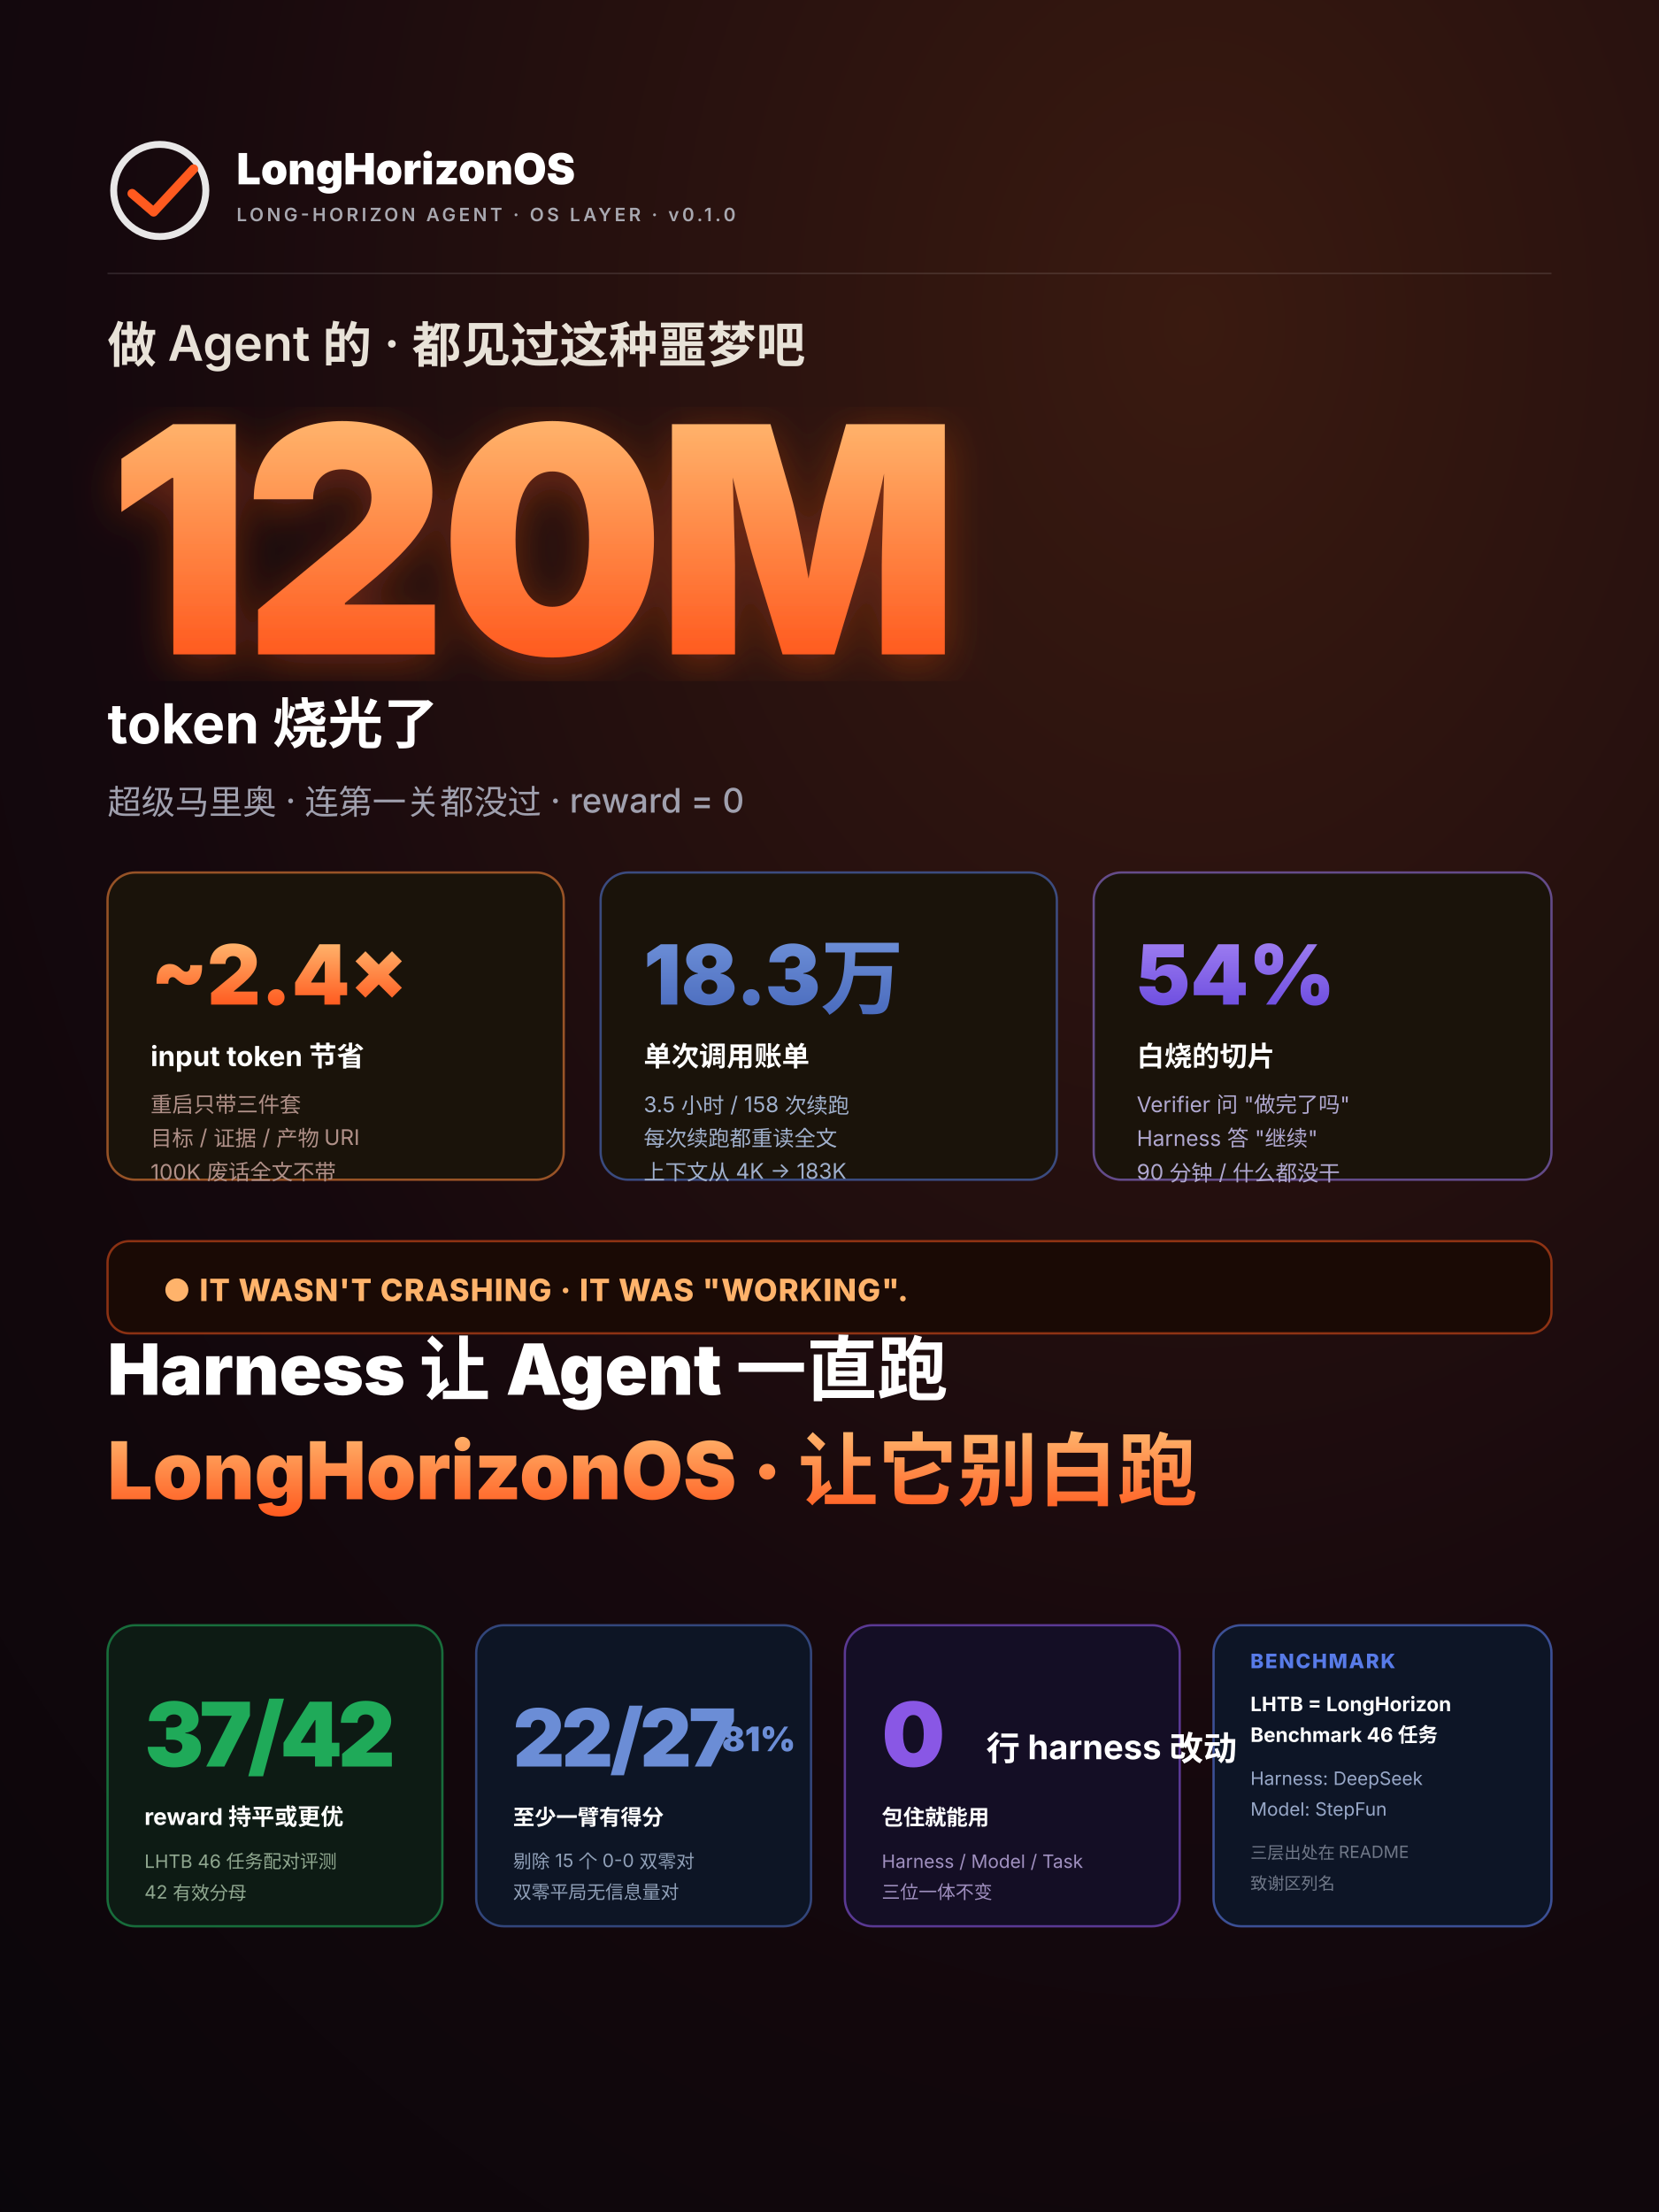
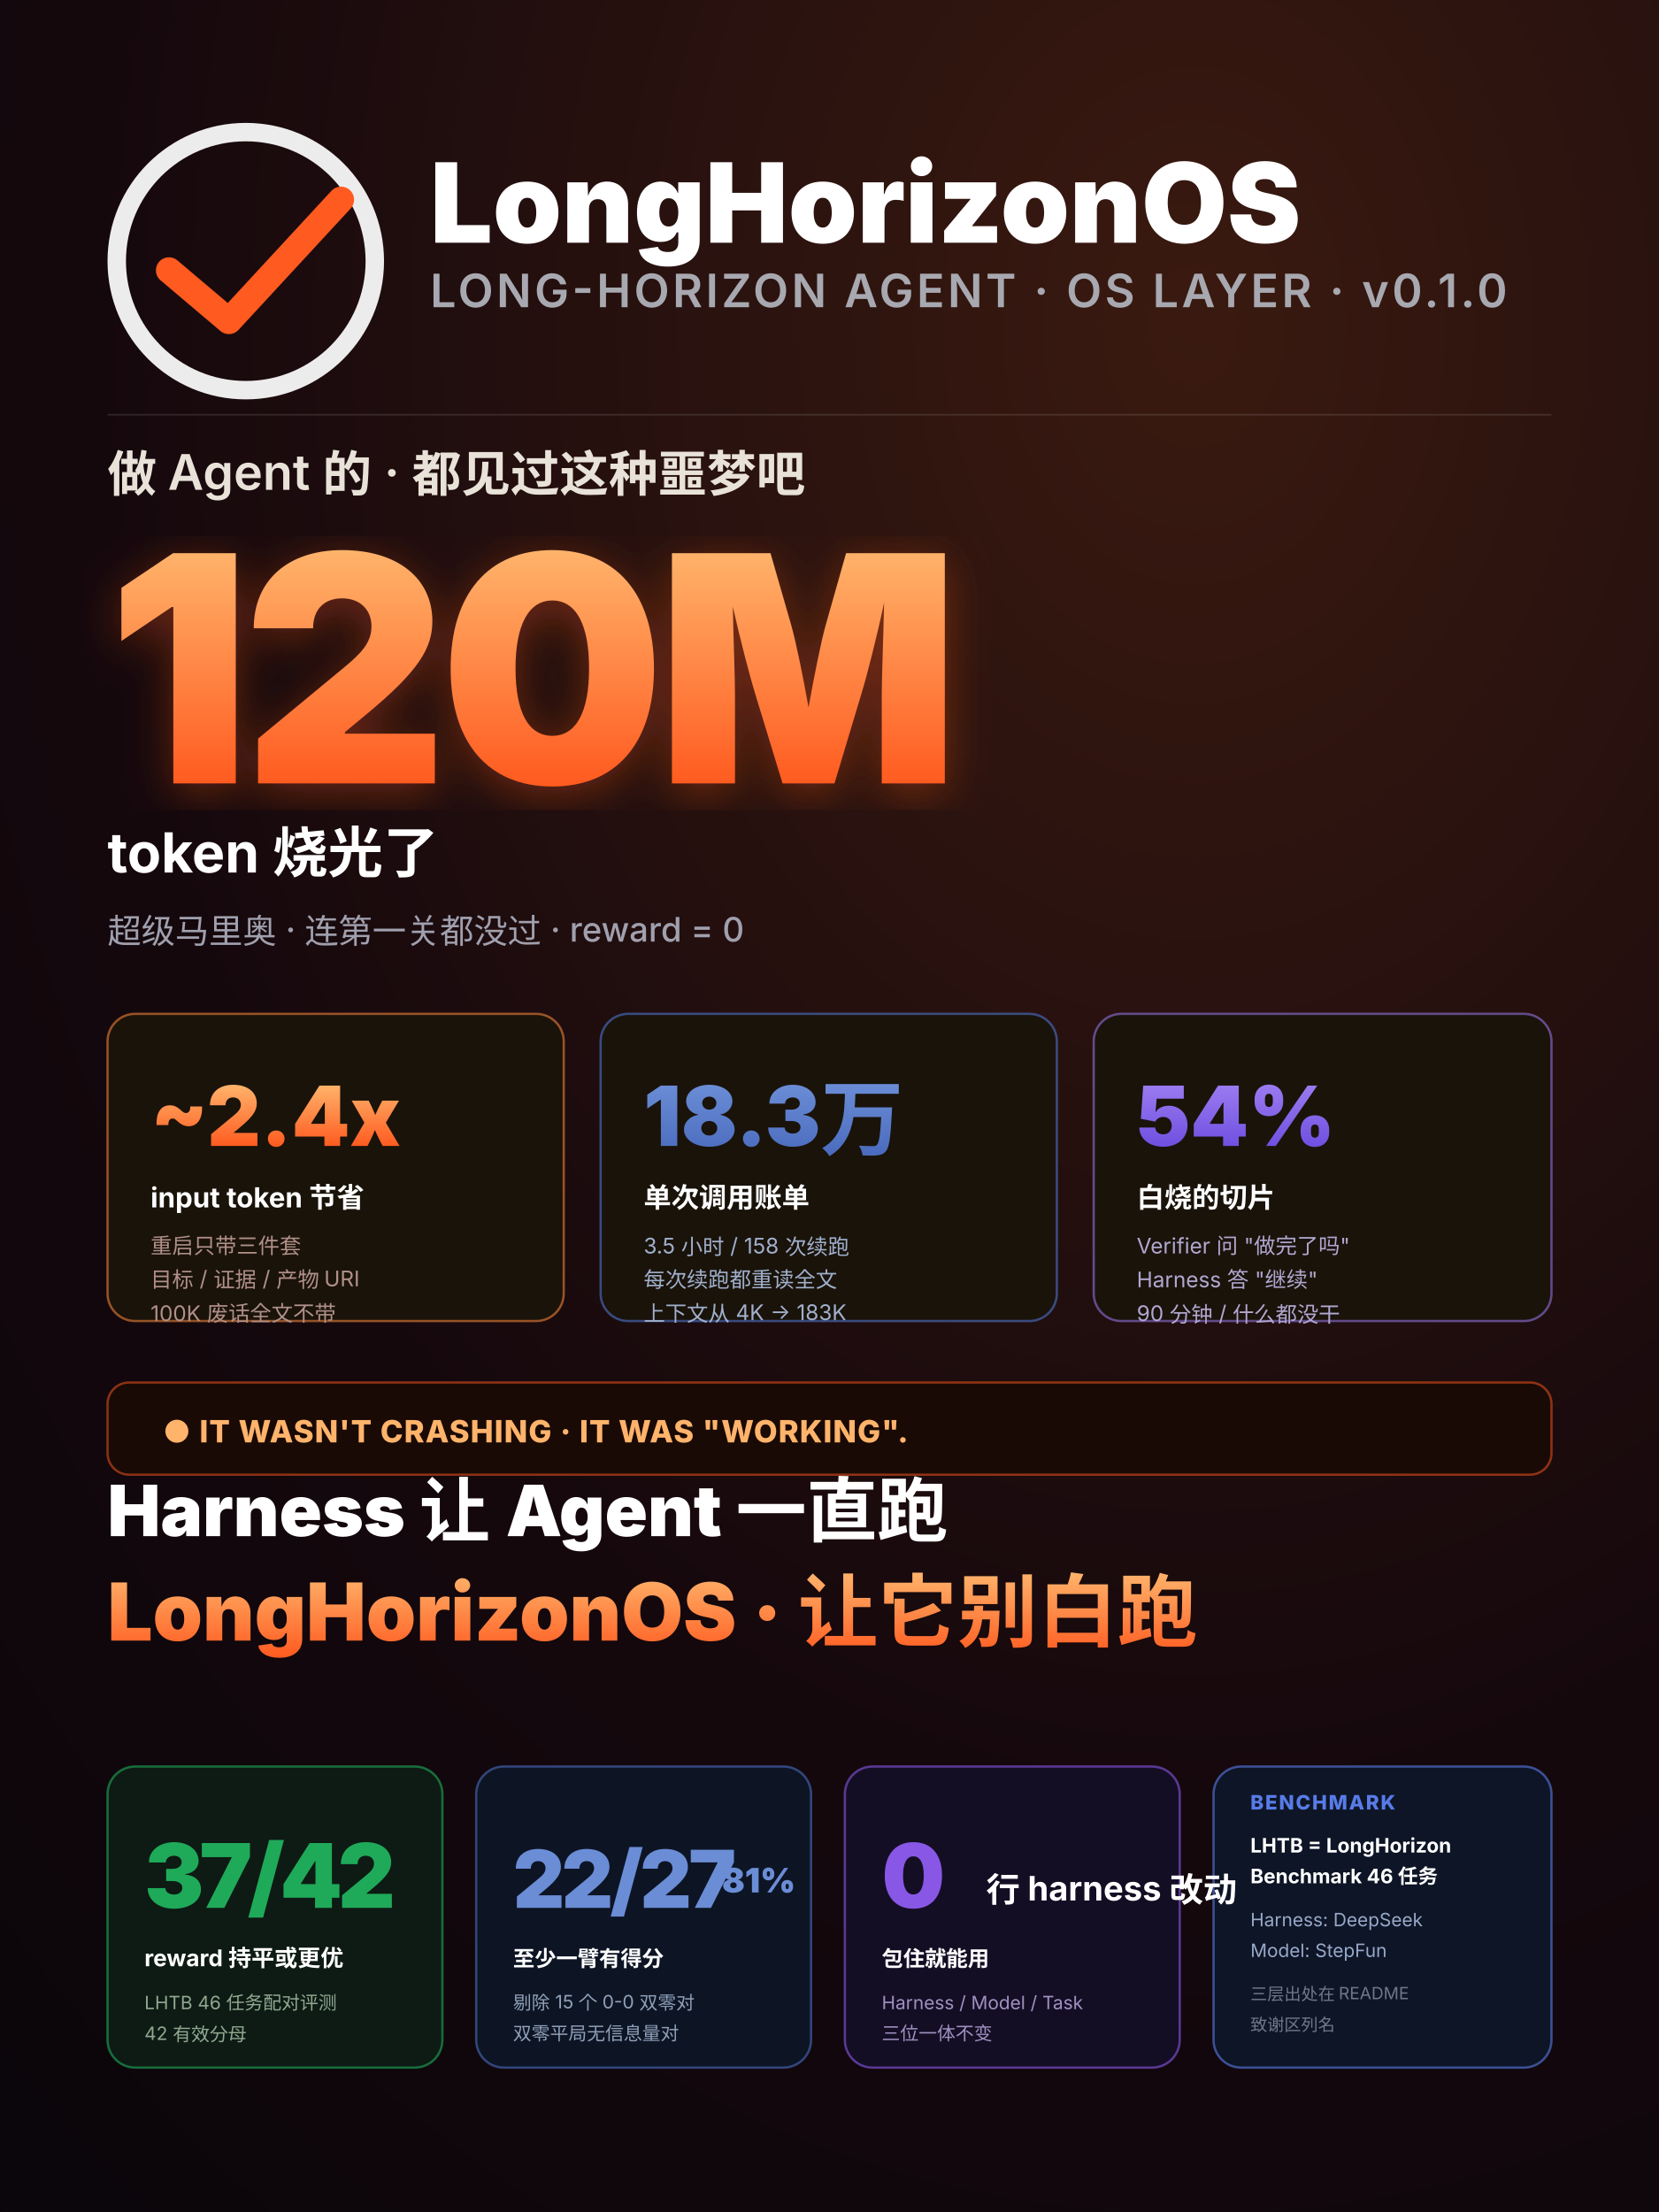
<svg xmlns="http://www.w3.org/2000/svg" viewBox="0 0 1080 1440" width="1080" height="1440">
  <defs>
    <radialGradient id="bg1" cx="0.72" cy="0.15" r="1.2">
      <stop offset="0%" stop-color="#3a1a10" />
      <stop offset="55%" stop-color="#15080d" />
      <stop offset="100%" stop-color="#08050a" />
    </radialGradient>
    <linearGradient id="orange1" x1="0" y1="0" x2="0" y2="1">
      <stop offset="0%" stop-color="#FFB36B" />
      <stop offset="100%" stop-color="#FF5A1F" />
    </linearGradient>
    <linearGradient id="purple1" x1="0" y1="0" x2="0" y2="1">
      <stop offset="0%" stop-color="#9B7BF0" />
      <stop offset="100%" stop-color="#6F4FE0" />
    </linearGradient>
    <linearGradient id="blue1" x1="0" y1="0" x2="0" y2="1">
      <stop offset="0%" stop-color="#6B8DD6" />
      <stop offset="100%" stop-color="#4A6BBD" />
    </linearGradient>
    <filter id="d1">
      <feDropShadow dx="0" dy="6" stdDeviation="14" flood-color="#FF5A1F" flood-opacity="0.35" />
    </filter>
  </defs>
  <rect width="1080" height="1440" fill="url(#bg1)" />
-   <g transform="translate(70, 90)">
-     <circle cx="34" cy="34" r="30" fill="none" stroke="#FFFFFF" stroke-width="4.5" opacity="0.9" />
-     <path d="M 16 36 L 30 48 L 56 20" fill="none" stroke="#FF5A1F" stroke-width="6" stroke-linecap="round" stroke-linejoin="round" />
-     <text x="84" y="30" font-family="Helvetica Neue, Inter, Arial Black, sans-serif" font-size="28" font-weight="900" fill="#FFFFFF">LongHorizonOS</text>
-     <text x="84" y="54" font-family="Helvetica Neue, Inter, Arial, sans-serif" font-size="12" font-weight="600" fill="#a8a8b0" letter-spacing="2.0">LONG-HORIZON AGENT · OS LAYER · v0.1.0</text>
+   <g transform="translate(70, 80)">
+     <circle cx="90" cy="90" r="84" fill="none" stroke="#FFFFFF" stroke-width="12" opacity="0.92" />
+     <path d="M 40 96 L 79 129 L 152 50" fill="none" stroke="#FF5A1F" stroke-width="17" stroke-linecap="round" stroke-linejoin="round" />
+     <text x="210" y="78" font-family="Helvetica Neue, Inter, Arial Black, sans-serif" font-size="72" font-weight="900" fill="#FFFFFF">LongHorizonOS</text>
+     <text x="210" y="120" font-family="Helvetica Neue, Inter, Arial, sans-serif" font-size="30" font-weight="600" fill="#a8a8b0" letter-spacing="2.0">LONG-HORIZON AGENT · OS LAYER · v0.1.0</text>
  </g>
-   <line x1="70" y1="178" x2="1010" y2="178" stroke="#FFFFFF" stroke-opacity="0.12" stroke-width="1" />
-   <g transform="translate(70, 236)">
+   <line x1="70" y1="270" x2="1010" y2="270" stroke="#FFFFFF" stroke-opacity="0.12" stroke-width="1" />
+   <g transform="translate(70, 320)">
    <text font-family="Helvetica Neue, Inter, Arial, sans-serif" font-size="32" font-weight="600" fill="#e8e2d8">做 Agent 的 · 都见过这种噩梦吧</text>
    <text y="190" filter="url(#d1)" font-family="Helvetica Neue, Inter, Arial Black, sans-serif" font-size="206" font-weight="900" fill="url(#orange1)" letter-spacing="-5">120M</text>
    <text y="248" font-family="Helvetica Neue, Inter, Arial, sans-serif" font-size="36" font-weight="700" fill="#FFFFFF">token 烧光了</text>
    <text y="294" font-family="Helvetica Neue, Inter, Arial, sans-serif" font-size="22" font-weight="500" fill="#a0a0ae">超级马里奥 · 连第一关都没过 · reward = 0</text>
  </g>
-   <g transform="translate(70, 568)">
+   <g transform="translate(70, 660)">
    <rect x="0" y="0" width="297" height="200" rx="18" fill="#1a130a" stroke="#FF8A3D" stroke-opacity="0.55" stroke-width="1.5" />
    <rect x="321" y="0" width="297" height="200" rx="18" fill="#1a130a" stroke="#4A6BBD" stroke-opacity="0.65" stroke-width="1.5" />
    <rect x="642" y="0" width="298" height="200" rx="18" fill="#1a130a" stroke="#9B7BF0" stroke-opacity="0.55" stroke-width="1.5" />
    <g transform="translate(28, 32)">
-       <text y="54" font-family="Helvetica Neue, Inter, Arial Black, sans-serif" font-size="54" font-weight="900" fill="url(#orange1)">~2.4×</text>
+       <text y="54" font-family="Helvetica Neue, Inter, Arial Black, sans-serif" font-size="54" font-weight="900" fill="url(#orange1)">~2.4x</text>
      <text y="94" font-family="Helvetica Neue, Inter, Arial, sans-serif" font-size="18" font-weight="700" fill="#FFFFFF">input token 节省</text>
      <text y="124" font-family="Helvetica Neue, Inter, Arial, sans-serif" font-size="14" fill="#b09088">重启只带三件套</text>
      <text y="146" font-family="Helvetica Neue, Inter, Arial, sans-serif" font-size="14" fill="#b09088">目标 / 证据 / 产物 URI</text>
      <text y="168" font-family="Helvetica Neue, Inter, Arial, sans-serif" font-size="14" fill="#b09088">100K 废话全文不带</text>
    </g>
    <g transform="translate(349, 32)">
      <text y="54" font-family="Helvetica Neue, Inter, Arial Black, sans-serif" font-size="54" font-weight="900" fill="url(#blue1)">18.3万</text>
      <text y="94" font-family="Helvetica Neue, Inter, Arial, sans-serif" font-size="18" font-weight="700" fill="#FFFFFF">单次调用账单</text>
      <text y="124" font-family="Helvetica Neue, Inter, Arial, sans-serif" font-size="14" fill="#a0b0cc">3.5 小时 / 158 次续跑</text>
      <text y="146" font-family="Helvetica Neue, Inter, Arial, sans-serif" font-size="14" fill="#a0b0cc">每次续跑都重读全文</text>
-       <text y="168" font-family="Helvetica Neue, Inter, Arial, sans-serif" font-size="14" fill="#a0b0cc">上下文从 4K → 183K</text>
+       <text y="168" font-family="Helvetica Neue, Inter, Arial, sans-serif" font-size="14" fill="#a0b0cc">上下文从 4K -&gt; 183K</text>
    </g>
    <g transform="translate(670, 32)">
      <text y="54" font-family="Helvetica Neue, Inter, Arial Black, sans-serif" font-size="54" font-weight="900" fill="url(#purple1)">54%</text>
      <text y="94" font-family="Helvetica Neue, Inter, Arial, sans-serif" font-size="18" font-weight="700" fill="#FFFFFF">白烧的切片</text>
      <text y="124" font-family="Helvetica Neue, Inter, Arial, sans-serif" font-size="14" fill="#b0a8d0">Verifier 问 "做完了吗"</text>
      <text y="146" font-family="Helvetica Neue, Inter, Arial, sans-serif" font-size="14" fill="#b0a8d0">Harness 答 "继续"</text>
      <text y="168" font-family="Helvetica Neue, Inter, Arial, sans-serif" font-size="14" fill="#b0a8d0">90 分钟 / 什么都没干</text>
    </g>
  </g>
-   <g transform="translate(70, 808)">
+   <g transform="translate(70, 900)">
    <rect width="940" height="60" rx="14" fill="#1a0a05" stroke="#FF5A1F" stroke-opacity="0.5" stroke-width="1.5" />
    <text x="36" y="39" font-family="Helvetica Neue, Inter, Arial Black, sans-serif" font-size="20" font-weight="800" fill="#FFB36B" letter-spacing="0.6">● IT WASN'T CRASHING · IT WAS "WORKING".</text>
  </g>
-   <g transform="translate(70, 908)">
+   <g transform="translate(70, 1000)">
    <text font-family="Helvetica Neue, Inter, Arial Black, sans-serif" font-size="46" font-weight="900" fill="#FFFFFF">Harness 让 Agent 一直跑</text>
    <text y="68" font-family="Helvetica Neue, Inter, Arial Black, sans-serif" font-size="52" font-weight="900" fill="url(#orange1)">LongHorizonOS · 让它别白跑</text>
  </g>
-   <g transform="translate(70, 1058)">
+   <g transform="translate(70, 1150)">
    <rect x="0" y="0" width="218" height="196" rx="18" fill="#0d1b14" stroke="#1FAA59" stroke-opacity="0.6" stroke-width="1.5" />
    <rect x="240" y="0" width="218" height="196" rx="18" fill="#0d1525" stroke="#4A6BBD" stroke-opacity="0.6" stroke-width="1.5" />
    <rect x="480" y="0" width="218" height="196" rx="18" fill="#140e25" stroke="#8957e5" stroke-opacity="0.6" stroke-width="1.5" />
    <rect x="720" y="0" width="220" height="196" rx="18" fill="#0d1526" stroke="#587BE8" stroke-opacity="0.6" stroke-width="1.5" />
    <g transform="translate(24, 30)">
      <text y="62" font-family="Helvetica Neue, Inter, Arial Black, sans-serif" font-size="58" font-weight="900" fill="#1FAA59" letter-spacing="-3">37/42</text>
      <text y="100" font-family="Helvetica Neue, Inter, Arial, sans-serif" font-size="15" font-weight="700" fill="#FFFFFF">reward 持平或更优</text>
      <text y="128" font-family="Helvetica Neue, Inter, Arial, sans-serif" font-size="12" fill="#90a890">LHTB 46 任务配对评测</text>
      <text y="148" font-family="Helvetica Neue, Inter, Arial, sans-serif" font-size="12" fill="#90a890">42 有效分母</text>
    </g>
    <g transform="translate(264, 30)">
      <text y="62" font-family="Helvetica Neue, Inter, Arial Black, sans-serif" font-size="52" font-weight="900" fill="#6B8DD6" letter-spacing="-2">22/27</text>
      <text x="136" y="52" font-family="Helvetica Neue, Inter, Arial Black, sans-serif" font-size="22" font-weight="900" fill="#6B8DD6">81%</text>
      <text y="100" font-family="Helvetica Neue, Inter, Arial, sans-serif" font-size="14" font-weight="700" fill="#FFFFFF">至少一臂有得分</text>
      <text y="128" font-family="Helvetica Neue, Inter, Arial, sans-serif" font-size="12" fill="#90a0b8">剔除 15 个 0-0 双零对</text>
      <text y="148" font-family="Helvetica Neue, Inter, Arial, sans-serif" font-size="12" fill="#90a0b8">双零平局无信息量对</text>
    </g>
    <g transform="translate(504, 30)">
      <text y="62" font-family="Helvetica Neue, Inter, Arial Black, sans-serif" font-size="58" font-weight="900" fill="#8957e5" letter-spacing="-2">0</text>
      <text x="68" y="58" font-family="Helvetica Neue, Inter, Arial, sans-serif" font-size="22" font-weight="700" fill="#FFFFFF">行 harness 改动</text>
      <text y="100" font-family="Helvetica Neue, Inter, Arial, sans-serif" font-size="14" font-weight="700" fill="#FFFFFF">包住就能用</text>
      <text y="128" font-family="Helvetica Neue, Inter, Arial, sans-serif" font-size="12" fill="#a090c0">Harness / Model / Task</text>
      <text y="148" font-family="Helvetica Neue, Inter, Arial, sans-serif" font-size="12" fill="#a090c0">三位一体不变</text>
    </g>
    <g transform="translate(744, 28)">
      <text font-family="Helvetica Neue, Inter, Arial, sans-serif" font-size="13" font-weight="800" fill="#587BE8" letter-spacing="1.0">BENCHMARK</text>
      <text y="28" font-family="Helvetica Neue, Inter, Arial, sans-serif" font-size="13" font-weight="700" fill="#FFFFFF">LHTB = LongHorizon</text>
      <text y="48" font-family="Helvetica Neue, Inter, Arial, sans-serif" font-size="13" font-weight="700" fill="#FFFFFF">Benchmark 46 任务</text>
      <text y="76" font-family="Helvetica Neue, Inter, Arial, sans-serif" font-size="12" fill="#98a8c8">Harness: DeepSeek</text>
      <text y="96" font-family="Helvetica Neue, Inter, Arial, sans-serif" font-size="12" fill="#98a8c8">Model: StepFun</text>
      <text y="124" font-family="Helvetica Neue, Inter, Arial, sans-serif" font-size="11" fill="#707888">三层出处在 README</text>
      <text y="144" font-family="Helvetica Neue, Inter, Arial, sans-serif" font-size="11" fill="#707888">致谢区列名</text>
    </g>
  </g>
</svg>
